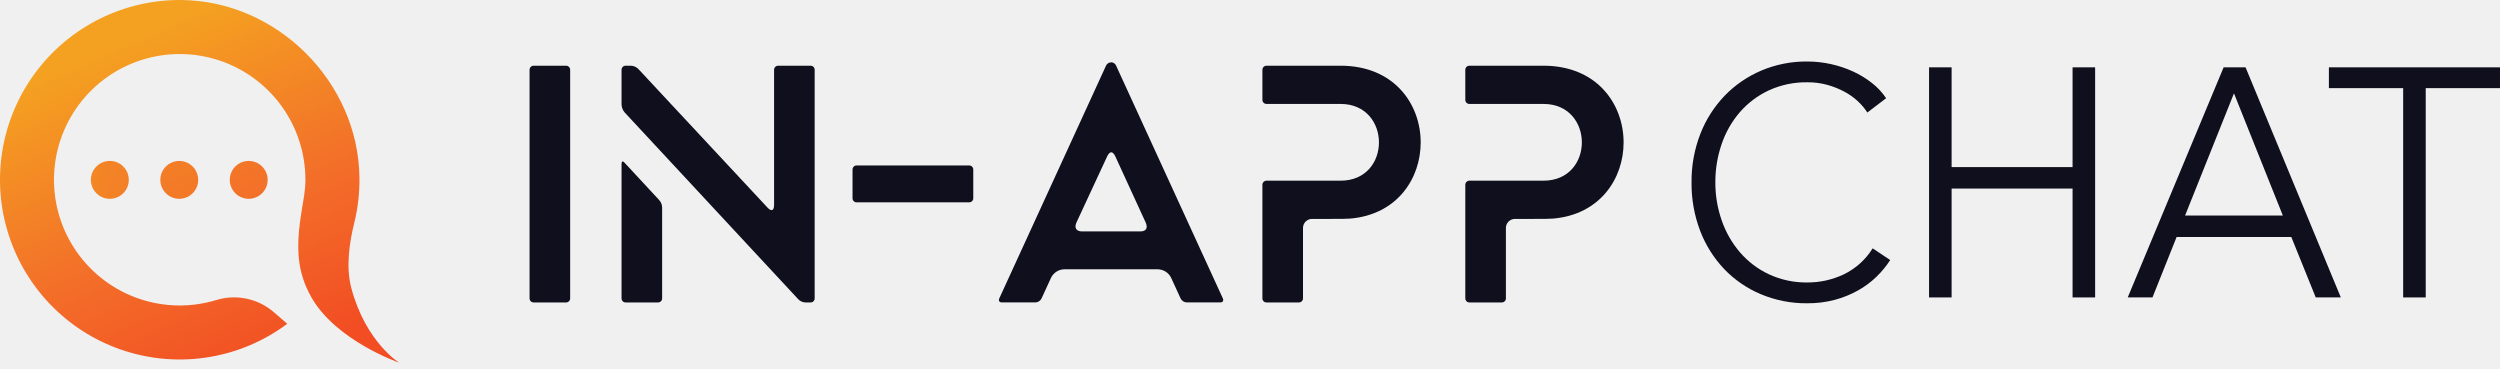
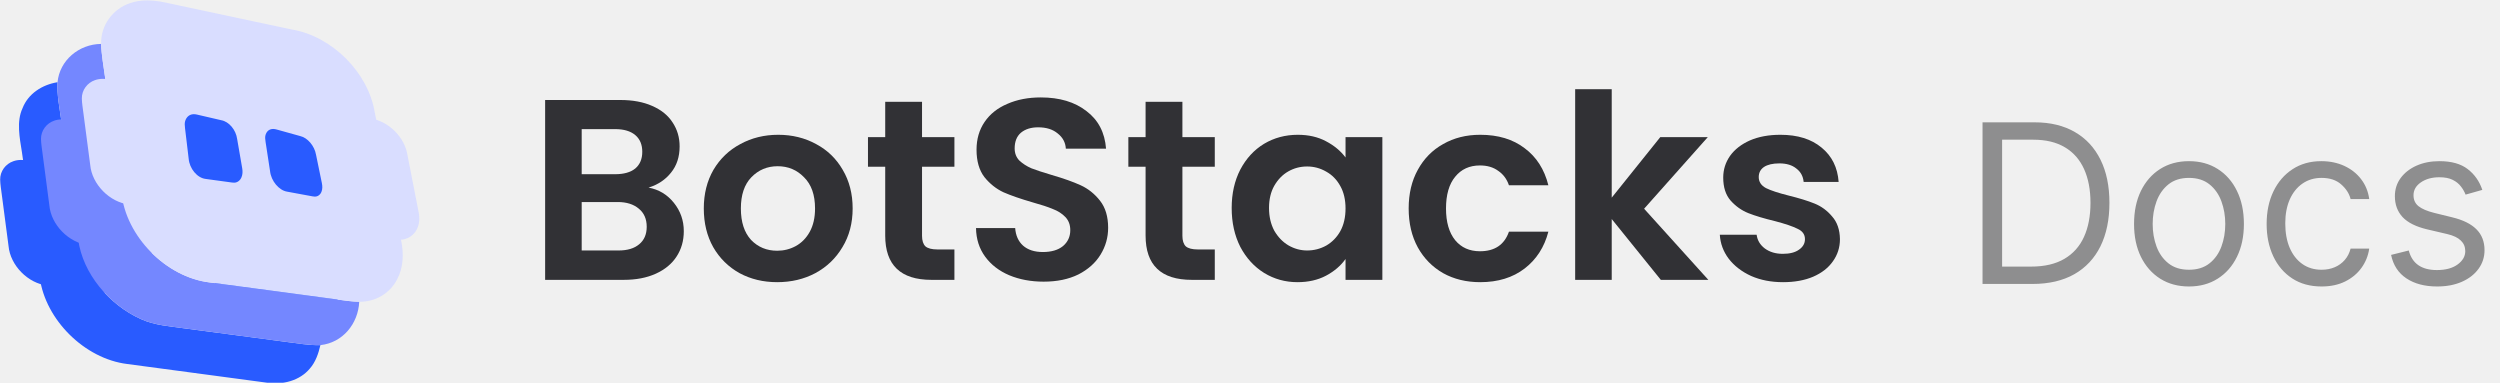
- <svg xmlns="http://www.w3.org/2000/svg" width="244" height="36" viewBox="0 0 244 36" fill="none">
-   <path d="M38.957 35.397C38.957 35.397 35.701 33.396 34.293 28.132C33.721 25.989 34.136 23.538 34.577 21.747C34.933 20.295 35.103 18.802 35.082 17.307C34.959 7.975 27.029 0.082 17.698 0.001C14.913 -0.024 12.163 0.615 9.674 1.864C7.185 3.113 5.03 4.936 3.385 7.184C1.741 9.431 0.655 12.037 0.218 14.787C-0.22 17.537 0.004 20.352 0.87 22.998C1.736 25.645 3.219 28.047 5.198 30.007C7.176 31.967 9.592 33.427 12.247 34.268C14.902 35.108 17.718 35.305 20.464 34.841C23.21 34.378 25.806 33.267 28.037 31.601L26.736 30.477C25.979 29.82 25.067 29.365 24.086 29.155C23.105 28.945 22.088 28.988 21.128 29.278C18.657 30.034 16.01 29.99 13.566 29.154C11.121 28.317 9.003 26.73 7.513 24.619C6.023 22.507 5.238 19.98 5.269 17.396C5.301 14.812 6.147 12.305 7.687 10.23C9.228 8.155 11.383 6.62 13.848 5.843C16.312 5.066 18.959 5.086 21.411 5.901C23.862 6.717 25.994 8.285 27.502 10.384C29.01 12.482 29.817 15.003 29.809 17.586C29.805 18.584 29.609 19.539 29.454 20.482C28.861 24.092 28.961 26.463 30.372 28.982C32.762 33.248 38.957 35.397 38.957 35.397Z" fill="url(#paint0_linear_596_488)" />
-   <path d="M12.027 18.863C12.749 18.141 12.749 16.97 12.027 16.247C11.304 15.525 10.133 15.525 9.411 16.247C8.688 16.97 8.688 18.141 9.411 18.863C10.133 19.586 11.304 19.586 12.027 18.863Z" fill="url(#paint1_linear_596_488)" />
-   <path d="M19.32 17.242C19.387 17.629 19.328 18.027 19.153 18.379C18.978 18.731 18.696 19.018 18.347 19.199C17.998 19.379 17.601 19.444 17.212 19.384C16.824 19.324 16.465 19.142 16.187 18.864C15.909 18.586 15.727 18.227 15.667 17.839C15.607 17.451 15.672 17.053 15.852 16.704C16.033 16.355 16.32 16.073 16.672 15.898C17.024 15.723 17.422 15.665 17.809 15.731C18.186 15.796 18.534 15.976 18.805 16.247C19.075 16.517 19.255 16.865 19.32 17.242Z" fill="url(#paint2_linear_596_488)" />
-   <path d="M26.098 17.242C26.164 17.629 26.106 18.028 25.931 18.38C25.756 18.731 25.473 19.018 25.124 19.199C24.775 19.38 24.378 19.445 23.99 19.384C23.601 19.324 23.242 19.142 22.964 18.864C22.686 18.586 22.504 18.227 22.444 17.839C22.384 17.451 22.449 17.053 22.63 16.704C22.81 16.355 23.097 16.073 23.449 15.898C23.801 15.723 24.2 15.665 24.587 15.731C24.964 15.796 25.311 15.976 25.582 16.247C25.852 16.517 26.033 16.865 26.098 17.242Z" fill="url(#paint3_linear_596_488)" />
-   <path d="M52.115 6.413H55.218C55.275 6.408 55.333 6.416 55.387 6.436C55.441 6.456 55.49 6.487 55.531 6.528C55.572 6.569 55.603 6.618 55.623 6.672C55.644 6.726 55.651 6.784 55.647 6.842V29.09C55.651 29.147 55.644 29.205 55.623 29.259C55.603 29.313 55.572 29.363 55.531 29.403C55.49 29.444 55.441 29.476 55.387 29.496C55.333 29.516 55.275 29.523 55.218 29.519H52.115C52.057 29.523 52 29.515 51.946 29.495C51.891 29.476 51.842 29.444 51.801 29.403C51.761 29.363 51.729 29.313 51.709 29.259C51.689 29.205 51.681 29.147 51.686 29.09V6.842C51.681 6.784 51.689 6.727 51.709 6.672C51.729 6.618 51.761 6.569 51.801 6.528C51.842 6.488 51.891 6.456 51.946 6.436C52 6.416 52.057 6.408 52.115 6.413Z" fill="#0F0F1D" />
-   <path d="M60.663 6.842C60.659 6.784 60.667 6.726 60.687 6.672C60.707 6.618 60.738 6.569 60.779 6.528C60.82 6.487 60.869 6.456 60.923 6.436C60.977 6.416 61.035 6.408 61.093 6.413H61.588C61.847 6.427 62.092 6.532 62.281 6.71L74.922 20.276C75.088 20.442 75.187 20.507 75.319 20.507C75.451 20.507 75.55 20.341 75.55 20.012V6.842C75.545 6.784 75.553 6.727 75.573 6.672C75.593 6.618 75.624 6.569 75.665 6.528C75.706 6.488 75.755 6.456 75.809 6.436C75.863 6.416 75.921 6.408 75.979 6.413H79.082C79.139 6.408 79.197 6.416 79.251 6.436C79.305 6.456 79.355 6.487 79.395 6.528C79.436 6.569 79.468 6.618 79.488 6.672C79.507 6.727 79.516 6.784 79.511 6.842V29.09C79.516 29.147 79.507 29.205 79.488 29.259C79.468 29.313 79.436 29.363 79.395 29.403C79.355 29.444 79.305 29.476 79.251 29.496C79.197 29.515 79.139 29.523 79.082 29.519H78.619C78.482 29.517 78.347 29.486 78.222 29.429C78.097 29.372 77.985 29.29 77.893 29.188L60.961 10.968C60.781 10.754 60.677 10.487 60.663 10.209V6.842ZM60.663 15.985C60.663 15.721 60.796 15.688 60.961 15.886L64.327 19.517C64.511 19.715 64.617 19.974 64.624 20.244V29.089C64.629 29.147 64.621 29.204 64.601 29.259C64.581 29.313 64.549 29.362 64.509 29.403C64.468 29.444 64.419 29.475 64.365 29.495C64.31 29.515 64.253 29.523 64.195 29.518H61.093C61.035 29.523 60.977 29.515 60.923 29.495C60.869 29.475 60.82 29.444 60.779 29.403C60.738 29.362 60.707 29.313 60.687 29.259C60.667 29.204 60.659 29.147 60.663 29.089V15.985Z" fill="#0F0F1D" />
-   <path d="M83.636 16.15H94.562C94.619 16.145 94.677 16.153 94.731 16.173C94.785 16.193 94.834 16.225 94.875 16.265C94.916 16.306 94.947 16.355 94.967 16.409C94.987 16.463 94.995 16.521 94.991 16.579V19.319C94.996 19.376 94.988 19.434 94.968 19.488C94.948 19.542 94.916 19.591 94.876 19.632C94.835 19.673 94.785 19.704 94.731 19.724C94.677 19.744 94.619 19.752 94.562 19.748H83.636C83.579 19.752 83.521 19.744 83.467 19.724C83.413 19.705 83.363 19.673 83.323 19.632C83.282 19.592 83.25 19.542 83.23 19.488C83.21 19.434 83.203 19.376 83.207 19.319V16.579C83.203 16.521 83.211 16.463 83.231 16.409C83.251 16.355 83.282 16.306 83.323 16.265C83.364 16.224 83.413 16.193 83.467 16.173C83.521 16.153 83.579 16.145 83.636 16.15Z" fill="#0F0F1D" />
-   <path d="M97.531 29.122L107.962 6.38C108.01 6.291 108.081 6.216 108.169 6.163C108.256 6.111 108.355 6.083 108.457 6.082C108.554 6.083 108.649 6.112 108.731 6.165C108.812 6.217 108.878 6.292 108.919 6.38L119.349 29.122C119.449 29.353 119.349 29.517 119.086 29.517H115.851C115.72 29.517 115.591 29.48 115.48 29.41C115.369 29.34 115.28 29.24 115.224 29.122L114.3 27.108C114.179 26.861 113.991 26.652 113.758 26.506C113.524 26.36 113.255 26.283 112.979 26.283H103.902C103.627 26.283 103.357 26.36 103.124 26.506C102.89 26.652 102.702 26.861 102.582 27.108L101.658 29.122C101.604 29.235 101.52 29.332 101.416 29.402C101.311 29.472 101.189 29.512 101.064 29.517H97.796C97.531 29.517 97.433 29.353 97.531 29.122ZM105.619 22.587H111.295C111.857 22.587 112.055 22.256 111.823 21.728L108.853 15.259C108.721 14.994 108.589 14.862 108.457 14.862C108.325 14.862 108.193 14.995 108.061 15.259L105.057 21.728C104.826 22.256 105.057 22.587 105.619 22.587Z" fill="#0F0F1D" />
-   <path d="M123.211 18.065C123.207 18.007 123.215 17.949 123.235 17.895C123.254 17.841 123.286 17.792 123.327 17.751C123.368 17.71 123.417 17.679 123.471 17.659C123.525 17.639 123.583 17.631 123.64 17.635H130.836C135.853 17.635 135.82 10.143 130.836 10.143H123.64C123.583 10.148 123.525 10.14 123.471 10.12C123.417 10.1 123.368 10.069 123.327 10.028C123.286 9.987 123.255 9.938 123.235 9.884C123.215 9.83 123.207 9.772 123.211 9.715V6.842C123.207 6.784 123.215 6.727 123.234 6.672C123.254 6.618 123.286 6.569 123.327 6.528C123.368 6.487 123.417 6.456 123.471 6.436C123.525 6.416 123.583 6.408 123.64 6.413H130.836C136.052 6.413 138.659 10.143 138.659 13.906C138.659 17.404 136.381 20.936 131.793 21.333C131.398 21.365 130.836 21.365 129.912 21.365H128.097C127.974 21.359 127.851 21.38 127.736 21.424C127.621 21.468 127.517 21.536 127.43 21.623C127.343 21.71 127.276 21.815 127.231 21.929C127.187 22.044 127.167 22.167 127.173 22.29V29.089C127.177 29.147 127.169 29.204 127.149 29.259C127.129 29.313 127.098 29.362 127.057 29.403C127.016 29.443 126.967 29.475 126.913 29.495C126.859 29.515 126.801 29.523 126.744 29.518H123.639C123.582 29.523 123.524 29.515 123.47 29.495C123.416 29.475 123.366 29.444 123.326 29.403C123.285 29.362 123.253 29.313 123.233 29.259C123.213 29.204 123.206 29.147 123.21 29.089L123.211 18.065Z" fill="#0F0F1D" />
-   <path d="M143.014 18.065C143.01 18.007 143.018 17.949 143.038 17.895C143.058 17.841 143.089 17.792 143.13 17.751C143.171 17.71 143.22 17.679 143.274 17.659C143.328 17.639 143.386 17.631 143.444 17.635H150.64C155.656 17.635 155.623 10.143 150.64 10.143H143.444C143.386 10.148 143.328 10.14 143.274 10.12C143.22 10.1 143.171 10.069 143.13 10.028C143.089 9.987 143.057 9.938 143.037 9.883C143.017 9.829 143.009 9.771 143.014 9.714V6.842C143.01 6.784 143.018 6.727 143.038 6.672C143.058 6.618 143.089 6.569 143.13 6.528C143.171 6.488 143.22 6.456 143.274 6.436C143.328 6.416 143.386 6.408 143.444 6.413H150.64C155.855 6.413 158.463 10.143 158.463 13.906C158.463 17.404 156.184 20.936 151.597 21.333C151.201 21.365 150.64 21.365 149.716 21.365H147.9C147.777 21.359 147.654 21.38 147.539 21.424C147.425 21.468 147.32 21.536 147.233 21.623C147.147 21.71 147.079 21.815 147.034 21.929C146.99 22.044 146.97 22.167 146.976 22.29V29.089C146.98 29.147 146.972 29.204 146.952 29.259C146.932 29.313 146.901 29.362 146.86 29.403C146.82 29.443 146.77 29.475 146.716 29.495C146.662 29.515 146.604 29.523 146.547 29.518H143.445C143.387 29.523 143.329 29.515 143.275 29.495C143.221 29.475 143.171 29.444 143.13 29.403C143.089 29.362 143.058 29.313 143.038 29.259C143.018 29.204 143.009 29.147 143.014 29.089V18.065Z" fill="#0F0F1D" />
-   <path d="M184.484 25.382C184.103 25.969 183.657 26.512 183.154 27C182.613 27.524 182.006 27.976 181.349 28.343C180.636 28.742 179.875 29.051 179.086 29.262C178.203 29.495 177.293 29.608 176.379 29.6C174.826 29.615 173.285 29.313 171.853 28.712C170.504 28.146 169.286 27.309 168.274 26.253C167.257 25.177 166.462 23.911 165.935 22.527C165.362 21.018 165.076 19.415 165.094 17.8C165.077 16.185 165.367 14.581 165.95 13.075C166.488 11.689 167.293 10.423 168.321 9.348C169.336 8.297 170.553 7.461 171.899 6.89C173.316 6.29 174.841 5.988 176.38 6.002C177.931 6.003 179.465 6.338 180.875 6.985C181.529 7.284 182.145 7.661 182.711 8.107C183.244 8.525 183.709 9.024 184.087 9.586L182.252 10.982C181.997 10.586 181.694 10.224 181.35 9.903C180.951 9.528 180.503 9.208 180.019 8.951C179.49 8.669 178.931 8.445 178.353 8.285C177.72 8.112 177.066 8.027 176.41 8.031C175.108 8.009 173.817 8.279 172.633 8.822C171.551 9.327 170.587 10.053 169.804 10.954C169.018 11.869 168.416 12.927 168.029 14.07C167.618 15.27 167.412 16.53 167.418 17.799C167.412 19.07 167.624 20.332 168.045 21.531C168.44 22.672 169.047 23.729 169.834 24.645C170.618 25.547 171.582 26.274 172.664 26.779C173.838 27.32 175.118 27.589 176.41 27.569C177.637 27.573 178.849 27.302 179.957 26.776C181.117 26.214 182.093 25.334 182.772 24.238L184.484 25.382Z" fill="#0F0F1D" />
-   <path d="M188.276 6.572H190.477V16.309H202.283V6.572H204.485V29.029H202.283V18.403H190.477V29.029H188.276V6.572Z" fill="#0F0F1D" />
-   <path d="M210.082 29.029H207.666L217.026 6.572H219.166L228.464 29.029H226.017L223.631 23.128H212.438L210.082 29.029ZM213.264 21.035H222.806L218.035 9.109L213.264 21.035Z" fill="#0F0F1D" />
-   <path d="M236.751 29.029H234.549V8.602H227.301V6.572H244V8.602H236.751V29.029Z" fill="#0F0F1D" />
+ <svg xmlns="http://www.w3.org/2000/svg" width="405" height="62" viewBox="0 0 405 62" fill="none">
+   <g clip-path="url(#clip0_4822_7071)">
+     <path d="M13.841 27.905C16.739 28.356 19.337 30.962 19.769 33.838C20.37 36.913 20.973 39.987 21.574 43.061C21.771 44.031 21.718 45.051 21.264 45.882C20.757 46.886 19.678 47.557 18.499 47.546C18.225 47.541 17.952 47.524 17.677 47.495C14.348 47.086 11.021 46.663 7.693 46.263C4.534 45.92 1.657 42.981 1.383 39.848C1.019 37.062 0.655 34.274 0.284 31.487C0.189 30.689 0.041 29.889 0.027 29.091C0.008 27.741 0.909 26.542 2.149 26.123C2.931 25.835 3.82 25.869 4.669 26.041C7.727 26.663 10.784 27.286 13.841 27.905Z" fill="#295BFF" />
+     <path d="M46.853 32.338C49.75 32.79 52.349 35.396 52.781 38.272C53.382 41.346 53.985 44.421 54.586 47.495C54.783 48.464 54.73 49.484 54.275 50.316C53.769 51.32 52.689 51.991 51.511 51.98C51.237 51.975 50.964 51.958 50.689 51.928C47.359 51.519 44.033 51.097 40.705 50.697C37.546 50.353 34.669 47.414 34.395 44.282C34.031 41.495 33.667 38.708 33.296 35.921C33.2 35.123 33.053 34.322 33.038 33.524C33.02 32.174 33.921 30.976 35.161 30.556C35.943 30.269 36.832 30.303 37.681 30.475C40.739 31.096 43.796 31.72 46.853 32.338Z" fill="#295BFF" />
+     <path d="M9.32 13.32C9.198 15.361 9.651 17.438 9.924 19.495C10.831 25.93 11.763 32.363 12.671 38.797C13.394 44.285 17.666 49.381 22.836 51.691C25.09 52.715 27.497 52.846 29.843 53.188C35.327 53.899 40.807 54.656 46.29 55.376C48.162 55.594 50.045 55.976 51.905 55.906C51.586 57.295 51.118 58.663 50.185 59.718C48.575 61.648 45.84 62.396 43.197 61.989C35.659 60.981 28.12 59.957 20.584 58.965C13.708 58.108 7.371 51.817 6.444 45.001C5.493 38.233 4.502 31.462 3.558 24.695C3.179 22.287 2.644 19.69 3.654 17.522C4.561 15.182 6.829 13.717 9.322 13.319L9.32 13.32Z" fill="#295BFF" />
+     <path d="M20.457 21.336C23.354 21.788 25.953 24.394 26.385 27.27C26.986 30.344 27.589 33.419 28.19 36.493C28.387 37.462 28.334 38.483 27.879 39.314C27.372 40.318 26.293 40.989 25.114 40.978C24.841 40.973 24.568 40.956 24.292 40.926C20.963 40.517 17.637 40.095 14.308 39.694C11.15 39.351 8.273 36.412 7.998 33.28C7.635 30.493 7.27 27.706 6.899 24.919C6.804 24.121 6.657 23.32 6.642 22.522C6.624 21.172 7.525 19.974 8.765 19.554C9.547 19.267 10.436 19.301 11.285 19.473C14.342 20.094 17.399 20.718 20.457 21.336Z" fill="#7487FF" />
+     <path d="M53.468 25.77C56.366 26.221 58.964 28.827 59.397 31.703C59.998 34.778 60.6 37.852 61.202 40.926C61.398 41.895 61.346 42.916 60.891 43.747C60.384 44.751 59.305 45.423 58.126 45.411C57.853 45.407 57.58 45.389 57.304 45.359C53.975 44.951 50.649 44.528 47.32 44.128C44.161 43.785 41.285 40.846 41.01 37.713C40.647 34.926 40.282 32.139 39.911 29.352C39.816 28.554 39.668 27.754 39.654 26.956C39.636 25.606 40.537 24.407 41.777 23.988C42.558 23.7 43.448 23.734 44.297 23.906C47.354 24.527 50.411 25.151 53.468 25.77Z" fill="#7487FF" />
+     <path d="M9.32 13.32C9.661 9.758 12.787 7.158 16.377 7.114C16.43 8.9 16.779 10.697 17.011 12.487C17.91 18.737 18.794 24.988 19.676 31.237C20.367 38.26 26.882 44.908 33.963 45.755C41.426 46.729 48.888 47.755 56.352 48.752C56.968 48.823 57.58 48.869 58.194 48.888C58.028 52.444 55.519 55.534 51.901 55.909C50.042 55.979 48.159 55.597 46.287 55.379C40.808 54.66 35.324 53.902 29.84 53.191C27.497 52.849 25.087 52.718 22.833 51.694C17.663 49.384 13.391 44.288 12.668 38.8C11.759 32.368 10.828 25.933 9.921 19.498C9.646 17.44 9.193 15.362 9.317 13.323L9.32 13.32Z" fill="#7487FF" />
+     <path d="M27.072 14.768C29.97 15.219 32.568 17.826 33 20.701C33.602 23.776 34.204 26.85 34.805 29.924C35.002 30.893 34.949 31.914 34.495 32.745C33.988 33.749 32.909 34.421 31.73 34.41C31.456 34.404 31.183 34.387 30.908 34.358C27.579 33.949 24.253 33.526 20.924 33.126C17.765 32.782 14.889 29.844 14.614 26.711C14.25 23.924 13.886 21.137 13.515 18.35C13.42 17.552 13.272 16.752 13.258 15.954C13.239 14.604 14.14 13.405 15.38 12.986C16.162 12.698 17.051 12.732 17.9 12.904C20.958 13.525 24.015 14.149 27.072 14.768Z" fill="#D9DDFF" />
+     <path d="M60.084 19.201C62.982 19.652 65.58 22.259 66.012 25.135C66.614 28.209 67.216 31.284 67.817 34.358C68.014 35.327 67.962 36.348 67.507 37.179C67 38.183 65.921 38.854 64.742 38.843C64.469 38.838 64.195 38.821 63.92 38.791C60.591 38.382 57.265 37.96 53.936 37.559C50.777 37.216 47.901 34.277 47.626 31.145C47.262 28.358 46.898 25.571 46.527 22.784C46.432 21.986 46.284 21.185 46.27 20.387C46.251 19.037 47.152 17.838 48.392 17.419C49.174 17.131 50.063 17.166 50.913 17.338C53.97 17.959 57.027 18.583 60.084 19.201Z" fill="#D9DDFF" />
+     <path d="M47.289 4.785C53.789 5.866 59.672 11.765 60.71 18.216C62.131 25.115 63.555 32.015 64.976 38.914C65.44 41.089 65.347 43.373 64.349 45.224C63.238 47.46 60.838 48.938 58.198 48.885C57.585 48.867 56.973 48.822 56.356 48.749C48.89 47.754 41.431 46.727 33.966 45.752C26.884 44.907 20.37 38.257 19.679 31.234C18.797 24.985 17.913 18.734 17.015 12.483C16.782 10.694 16.432 8.898 16.38 7.111C16.306 4.086 18.295 1.423 21.062 0.515C22.805 -0.111 24.797 -0.013 26.703 0.392C33.566 1.857 40.427 3.327 47.289 4.785Z" fill="#D9DDFF" />
+     <path d="M48.625 22.04C49.829 22.308 50.957 23.64 51.199 25.072C51.514 26.605 51.83 28.139 52.145 29.672C52.247 30.155 52.248 30.66 52.079 31.066C51.892 31.555 51.463 31.872 50.977 31.848C50.864 31.841 50.751 31.829 50.637 31.81C49.256 31.556 47.876 31.295 46.496 31.046C45.187 30.828 43.937 29.327 43.755 27.769C43.544 26.382 43.332 24.995 43.118 23.608C43.061 23.211 42.983 22.812 42.959 22.416C42.922 21.747 43.267 21.166 43.768 20.977C44.084 20.846 44.451 20.878 44.805 20.976C46.079 21.33 47.352 21.686 48.625 22.04Z" fill="#295BFF" />
+     <path d="M35.844 19.475C37.089 19.694 38.216 21.026 38.417 22.508C38.69 24.093 38.964 25.677 39.238 27.261C39.328 27.761 39.31 28.288 39.12 28.719C38.907 29.24 38.448 29.592 37.943 29.593C37.825 29.591 37.708 29.584 37.59 29.57C36.16 29.376 34.732 29.174 33.303 28.985C31.947 28.823 30.698 27.321 30.564 25.705C30.394 24.268 30.223 22.831 30.05 21.394C30.005 20.982 29.937 20.57 29.927 20.158C29.912 19.461 30.292 18.838 30.822 18.615C31.156 18.462 31.537 18.476 31.902 18.56C33.216 18.865 34.53 19.172 35.844 19.475Z" fill="#295BFF" />
+     <path d="M288.851 45.712C286.932 45.712 285.212 45.378 283.688 44.71C282.166 44.014 280.954 43.082 280.051 41.913C279.175 40.745 278.696 39.45 278.611 38.031H284.577C284.691 38.922 285.127 39.659 285.889 40.243C286.678 40.828 287.652 41.12 288.809 41.12C289.936 41.12 290.809 40.898 291.431 40.452C292.08 40.007 292.403 39.437 292.403 38.741C292.403 37.989 292.008 37.433 291.22 37.071C290.457 36.682 289.229 36.264 287.538 35.819C285.789 35.401 284.352 34.97 283.224 34.525C282.123 34.08 281.165 33.398 280.348 32.48C279.556 31.561 279.162 30.323 279.162 28.765C279.162 27.484 279.53 26.316 280.263 25.258C281.022 24.201 282.094 23.366 283.476 22.753C284.886 22.141 286.538 21.835 288.427 21.835C291.22 21.835 293.448 22.531 295.11 23.922C296.775 25.286 297.69 27.137 297.86 29.474H292.191C292.106 28.556 291.712 27.832 291.008 27.303C290.33 26.747 289.415 26.469 288.258 26.469C287.186 26.469 286.353 26.663 285.762 27.053C285.199 27.443 284.916 27.985 284.916 28.681C284.916 29.46 285.31 30.058 286.101 30.476C286.89 30.866 288.118 31.269 289.78 31.686C291.474 32.104 292.868 32.535 293.969 32.98C295.068 33.426 296.012 34.121 296.804 35.068C297.622 35.986 298.045 37.21 298.071 38.741C298.071 40.077 297.69 41.273 296.931 42.331C296.198 43.388 295.126 44.223 293.715 44.835C292.334 45.42 290.711 45.712 288.851 45.712Z" fill="#313135" />
+     <path d="M269.052 45.336L261.099 35.485V45.336H255.176V14.447H261.099V32.02L268.968 22.211H276.666L266.345 33.815L276.751 45.336H269.052Z" fill="#313135" />
+     <path d="M228.204 33.773C228.204 31.38 228.697 29.293 229.684 27.512C230.672 25.703 232.039 24.312 233.788 23.338C235.537 22.336 237.539 21.835 239.795 21.835C242.701 21.835 245.098 22.559 246.988 24.006C248.904 25.425 250.188 27.429 250.836 30.017H244.45C244.111 29.015 243.532 28.236 242.714 27.679C241.925 27.095 240.938 26.803 239.753 26.803C238.061 26.803 236.721 27.415 235.734 28.639C234.747 29.836 234.253 31.547 234.253 33.773C234.253 35.972 234.747 37.683 235.734 38.908C236.721 40.105 238.061 40.703 239.753 40.703C242.15 40.703 243.717 39.645 244.45 37.531H250.836C250.188 40.035 248.904 42.025 246.988 43.5C245.069 44.974 242.671 45.712 239.795 45.712C237.539 45.712 235.537 45.225 233.788 44.251C232.039 43.249 230.672 41.858 229.684 40.077C228.697 38.268 228.204 36.167 228.204 33.773Z" fill="#313135" />
+     <path d="M199.532 33.69C199.532 31.353 199.998 29.279 200.929 27.471C201.887 25.662 203.171 24.27 204.778 23.296C206.414 22.322 208.233 21.835 210.235 21.835C211.984 21.835 213.507 22.183 214.804 22.879C216.13 23.575 217.188 24.451 217.977 25.509V22.211H223.942V45.336H217.977V41.955C217.216 43.04 216.158 43.945 214.804 44.668C213.479 45.364 211.942 45.712 210.193 45.712C208.219 45.712 206.414 45.211 204.778 44.209C203.171 43.208 201.887 41.802 200.929 39.993C199.998 38.157 199.532 36.055 199.532 33.69ZM217.977 33.773C217.977 32.354 217.695 31.144 217.131 30.142C216.567 29.112 215.805 28.333 214.847 27.804C213.888 27.248 212.858 26.97 211.758 26.97C210.659 26.97 209.643 27.234 208.713 27.763C207.782 28.291 207.02 29.071 206.428 30.1C205.864 31.102 205.582 32.299 205.582 33.69C205.582 35.081 205.864 36.306 206.428 37.363C207.02 38.393 207.782 39.186 208.713 39.743C209.671 40.299 210.687 40.578 211.758 40.578C212.858 40.578 213.888 40.313 214.847 39.785C215.805 39.228 216.567 38.449 217.131 37.447C217.695 36.417 217.977 35.193 217.977 33.773Z" fill="#313135" />
+     <path d="M191.55 27.011V38.198C191.55 38.978 191.733 39.548 192.1 39.91C192.494 40.244 193.143 40.411 194.046 40.411H196.795V45.336H193.072C188.081 45.336 185.585 42.943 185.585 38.157V27.011H182.793V22.211H185.585V16.492H191.55V22.211H196.795V27.011H191.55Z" fill="#313135" />
+     <path d="M169.07 45.628C167.011 45.628 165.15 45.281 163.486 44.585C161.85 43.889 160.553 42.887 159.594 41.579C158.635 40.271 158.141 38.727 158.113 36.946H164.459C164.543 38.143 164.966 39.089 165.728 39.785C166.518 40.48 167.589 40.828 168.943 40.828C170.325 40.828 171.411 40.508 172.201 39.868C172.99 39.2 173.385 38.337 173.385 37.28C173.385 36.417 173.117 35.708 172.581 35.151C172.046 34.594 171.369 34.163 170.551 33.857C169.761 33.523 168.661 33.161 167.251 32.772C165.333 32.215 163.768 31.673 162.555 31.144C161.37 30.587 160.341 29.766 159.467 28.681C158.621 27.568 158.198 26.093 158.198 24.256C158.198 22.531 158.635 21.028 159.509 19.748C160.383 18.468 161.61 17.494 163.19 16.826C164.769 16.131 166.574 15.783 168.604 15.783C171.651 15.783 174.118 16.52 176.008 17.995C177.926 19.442 178.983 21.474 179.181 24.089H172.666C172.609 23.087 172.172 22.267 171.355 21.627C170.565 20.959 169.507 20.625 168.182 20.625C167.025 20.625 166.095 20.917 165.389 21.501C164.712 22.086 164.374 22.934 164.374 24.048C164.374 24.827 164.628 25.481 165.136 26.01C165.672 26.51 166.32 26.928 167.082 27.262C167.871 27.568 168.971 27.93 170.381 28.347C172.299 28.904 173.864 29.46 175.077 30.017C176.29 30.573 177.334 31.408 178.208 32.521C179.082 33.635 179.519 35.096 179.519 36.904C179.519 38.463 179.11 39.91 178.292 41.245C177.475 42.581 176.276 43.653 174.697 44.46C173.117 45.239 171.242 45.628 169.07 45.628Z" fill="#313135" />
+     <path d="M149.369 27.011V38.198C149.369 38.978 149.552 39.548 149.919 39.91C150.314 40.244 150.962 40.411 151.865 40.411H154.615V45.336H150.892C145.9 45.336 143.404 42.943 143.404 38.157V27.011H140.612V22.211H143.404V16.492H149.369V22.211H154.615V27.011H149.369Z" fill="#313135" />
+     <path d="M125.903 45.712C123.646 45.712 121.616 45.225 119.811 44.251C118.006 43.249 116.582 41.844 115.538 40.035C114.523 38.226 114.015 36.139 114.015 33.773C114.015 31.408 114.537 29.321 115.58 27.512C116.652 25.703 118.105 24.312 119.938 23.338C121.771 22.336 123.816 21.835 126.072 21.835C128.328 21.835 130.373 22.336 132.206 23.338C134.039 24.312 135.478 25.703 136.521 27.512C137.593 29.321 138.129 31.408 138.129 33.773C138.129 36.139 137.579 38.226 136.479 40.035C135.407 41.844 133.941 43.249 132.079 44.251C130.246 45.225 128.187 45.712 125.903 45.712ZM125.903 40.619C126.974 40.619 127.976 40.369 128.906 39.868C129.865 39.339 130.627 38.56 131.191 37.531C131.755 36.501 132.037 35.248 132.037 33.773C132.037 31.575 131.445 29.892 130.26 28.723C129.104 27.526 127.68 26.928 125.987 26.928C124.295 26.928 122.871 27.526 121.714 28.723C120.587 29.892 120.022 31.575 120.022 33.773C120.022 35.972 120.572 37.669 121.672 38.866C122.8 40.035 124.21 40.619 125.903 40.619Z" fill="#313135" />
+     <path d="M105.064 30.392C106.728 30.698 108.096 31.519 109.168 32.855C110.239 34.191 110.775 35.721 110.775 37.447C110.775 39.005 110.38 40.383 109.591 41.58C108.829 42.748 107.715 43.666 106.249 44.334C104.782 45.002 103.048 45.336 101.045 45.336H88.311V16.2H100.495C102.498 16.2 104.218 16.52 105.656 17.16C107.123 17.8 108.223 18.691 108.956 19.832C109.718 20.973 110.098 22.267 110.098 23.714C110.098 25.411 109.633 26.831 108.702 27.971C107.8 29.113 106.587 29.919 105.064 30.392ZM94.234 28.222H99.649C101.059 28.222 102.145 27.916 102.907 27.303C103.668 26.663 104.049 25.759 104.049 24.59C104.049 23.422 103.668 22.517 102.907 21.877C102.145 21.237 101.059 20.917 99.649 20.917H94.234V28.222ZM100.199 40.578C101.637 40.578 102.751 40.244 103.541 39.576C104.359 38.908 104.768 37.962 104.768 36.737C104.768 35.485 104.345 34.511 103.499 33.815C102.653 33.092 101.511 32.73 100.072 32.73H94.234V40.578H100.199Z" fill="#313135" />
+   </g>
+   <path d="M329.25 46H321.17V19.818H329.608C332.148 19.818 334.321 20.342 336.128 21.391C337.935 22.43 339.32 23.926 340.283 25.878C341.246 27.821 341.727 30.148 341.727 32.858C341.727 35.585 341.241 37.933 340.27 39.902C339.298 41.862 337.884 43.371 336.026 44.428C334.168 45.476 331.909 46 329.25 46ZM324.341 43.188H329.045C331.21 43.188 333.004 42.77 334.428 41.935C335.851 41.099 336.912 39.91 337.611 38.368C338.31 36.825 338.659 34.989 338.659 32.858C338.659 30.744 338.314 28.925 337.624 27.399C336.933 25.865 335.902 24.689 334.53 23.871C333.158 23.044 331.449 22.631 329.403 22.631H324.341V43.188ZM354.614 46.409C352.841 46.409 351.286 45.987 349.947 45.144C348.618 44.3 347.578 43.119 346.828 41.602C346.087 40.085 345.716 38.312 345.716 36.284C345.716 34.239 346.087 32.453 346.828 30.928C347.578 29.402 348.618 28.217 349.947 27.374C351.286 26.53 352.841 26.108 354.614 26.108C356.386 26.108 357.938 26.53 359.267 27.374C360.605 28.217 361.645 29.402 362.386 30.928C363.136 32.453 363.511 34.239 363.511 36.284C363.511 38.312 363.136 40.085 362.386 41.602C361.645 43.119 360.605 44.3 359.267 45.144C357.938 45.987 356.386 46.409 354.614 46.409ZM354.614 43.699C355.96 43.699 357.068 43.354 357.938 42.663C358.807 41.973 359.45 41.065 359.868 39.94C360.286 38.815 360.494 37.597 360.494 36.284C360.494 34.972 360.286 33.749 359.868 32.615C359.45 31.482 358.807 30.565 357.938 29.866C357.068 29.168 355.96 28.818 354.614 28.818C353.267 28.818 352.159 29.168 351.29 29.866C350.42 30.565 349.777 31.482 349.359 32.615C348.942 33.749 348.733 34.972 348.733 36.284C348.733 37.597 348.942 38.815 349.359 39.94C349.777 41.065 350.42 41.973 351.29 42.663C352.159 43.354 353.267 43.699 354.614 43.699ZM376.094 46.409C374.253 46.409 372.668 45.974 371.338 45.105C370.009 44.236 368.986 43.038 368.27 41.513C367.554 39.987 367.196 38.244 367.196 36.284C367.196 34.29 367.563 32.53 368.296 31.004C369.037 29.47 370.069 28.273 371.39 27.412C372.719 26.543 374.27 26.108 376.043 26.108C377.424 26.108 378.668 26.364 379.776 26.875C380.884 27.386 381.792 28.102 382.499 29.023C383.206 29.943 383.645 31.017 383.816 32.244H380.799C380.569 31.349 380.057 30.557 379.265 29.866C378.48 29.168 377.424 28.818 376.094 28.818C374.918 28.818 373.887 29.125 373 29.739C372.123 30.344 371.436 31.2 370.942 32.308C370.456 33.408 370.213 34.699 370.213 36.182C370.213 37.699 370.452 39.02 370.929 40.145C371.415 41.27 372.097 42.144 372.975 42.766C373.861 43.388 374.901 43.699 376.094 43.699C376.878 43.699 377.59 43.562 378.229 43.29C378.868 43.017 379.409 42.625 379.853 42.114C380.296 41.602 380.611 40.989 380.799 40.273H383.816C383.645 41.432 383.223 42.476 382.55 43.405C381.885 44.325 381.003 45.058 379.904 45.604C378.813 46.141 377.543 46.409 376.094 46.409ZM402.135 30.761L399.425 31.528C399.255 31.077 399.003 30.638 398.671 30.212C398.347 29.777 397.904 29.419 397.341 29.138C396.779 28.857 396.059 28.716 395.181 28.716C393.979 28.716 392.978 28.993 392.176 29.547C391.384 30.092 390.988 30.787 390.988 31.631C390.988 32.381 391.26 32.973 391.806 33.408C392.351 33.842 393.203 34.205 394.363 34.494L397.277 35.21C399.033 35.636 400.341 36.288 401.202 37.166C402.063 38.035 402.493 39.156 402.493 40.528C402.493 41.653 402.169 42.659 401.522 43.545C400.882 44.432 399.988 45.131 398.837 45.642C397.686 46.153 396.348 46.409 394.823 46.409C392.82 46.409 391.162 45.974 389.85 45.105C388.537 44.236 387.706 42.966 387.357 41.295L390.221 40.58C390.493 41.636 391.009 42.429 391.767 42.957C392.534 43.486 393.536 43.75 394.772 43.75C396.178 43.75 397.294 43.452 398.121 42.855C398.956 42.25 399.374 41.526 399.374 40.682C399.374 40 399.135 39.429 398.658 38.969C398.181 38.5 397.448 38.151 396.459 37.92L393.186 37.153C391.388 36.727 390.067 36.067 389.223 35.172C388.388 34.269 387.971 33.139 387.971 31.784C387.971 30.676 388.282 29.696 388.904 28.844C389.534 27.991 390.391 27.322 391.473 26.837C392.564 26.351 393.8 26.108 395.181 26.108C397.124 26.108 398.65 26.534 399.757 27.386C400.874 28.239 401.667 29.364 402.135 30.761Z" fill="#2C2C2E" fill-opacity="0.5" />
  <defs>
-     <linearGradient id="paint0_linear_596_488" x1="10.596" y1="4.602" x2="24.801" y2="36.856" gradientUnits="userSpaceOnUse">
-       <stop stop-color="#F4A121" />
-       <stop offset="0.552" stop-color="#F36F29" />
-       <stop offset="0.988" stop-color="#F24D23" />
-     </linearGradient>
-     <linearGradient id="paint1_linear_596_488" x1="-4.963" y1="12.788" x2="42.25" y2="27.141" gradientUnits="userSpaceOnUse">
-       <stop stop-color="#F4A121" />
-       <stop offset="0.552" stop-color="#F36F29" />
-       <stop offset="0.988" stop-color="#F24D23" />
-     </linearGradient>
-     <linearGradient id="paint2_linear_596_488" x1="7.75" y1="-0.709" x2="30.992" y2="42.845" gradientUnits="userSpaceOnUse">
-       <stop stop-color="#F4A121" />
-       <stop offset="0.552" stop-color="#F36F29" />
-       <stop offset="0.988" stop-color="#F24D23" />
-     </linearGradient>
-     <linearGradient id="paint3_linear_596_488" x1="12.497" y1="-4.509" x2="35.746" y2="39.05" gradientUnits="userSpaceOnUse">
-       <stop stop-color="#F4A121" />
-       <stop offset="0.552" stop-color="#F36F29" />
-       <stop offset="0.988" stop-color="#F24D23" />
-     </linearGradient>
+     <clipPath id="clip0_4822_7071">
+       <rect width="298" height="62" fill="white" />
+     </clipPath>
  </defs>
</svg>
